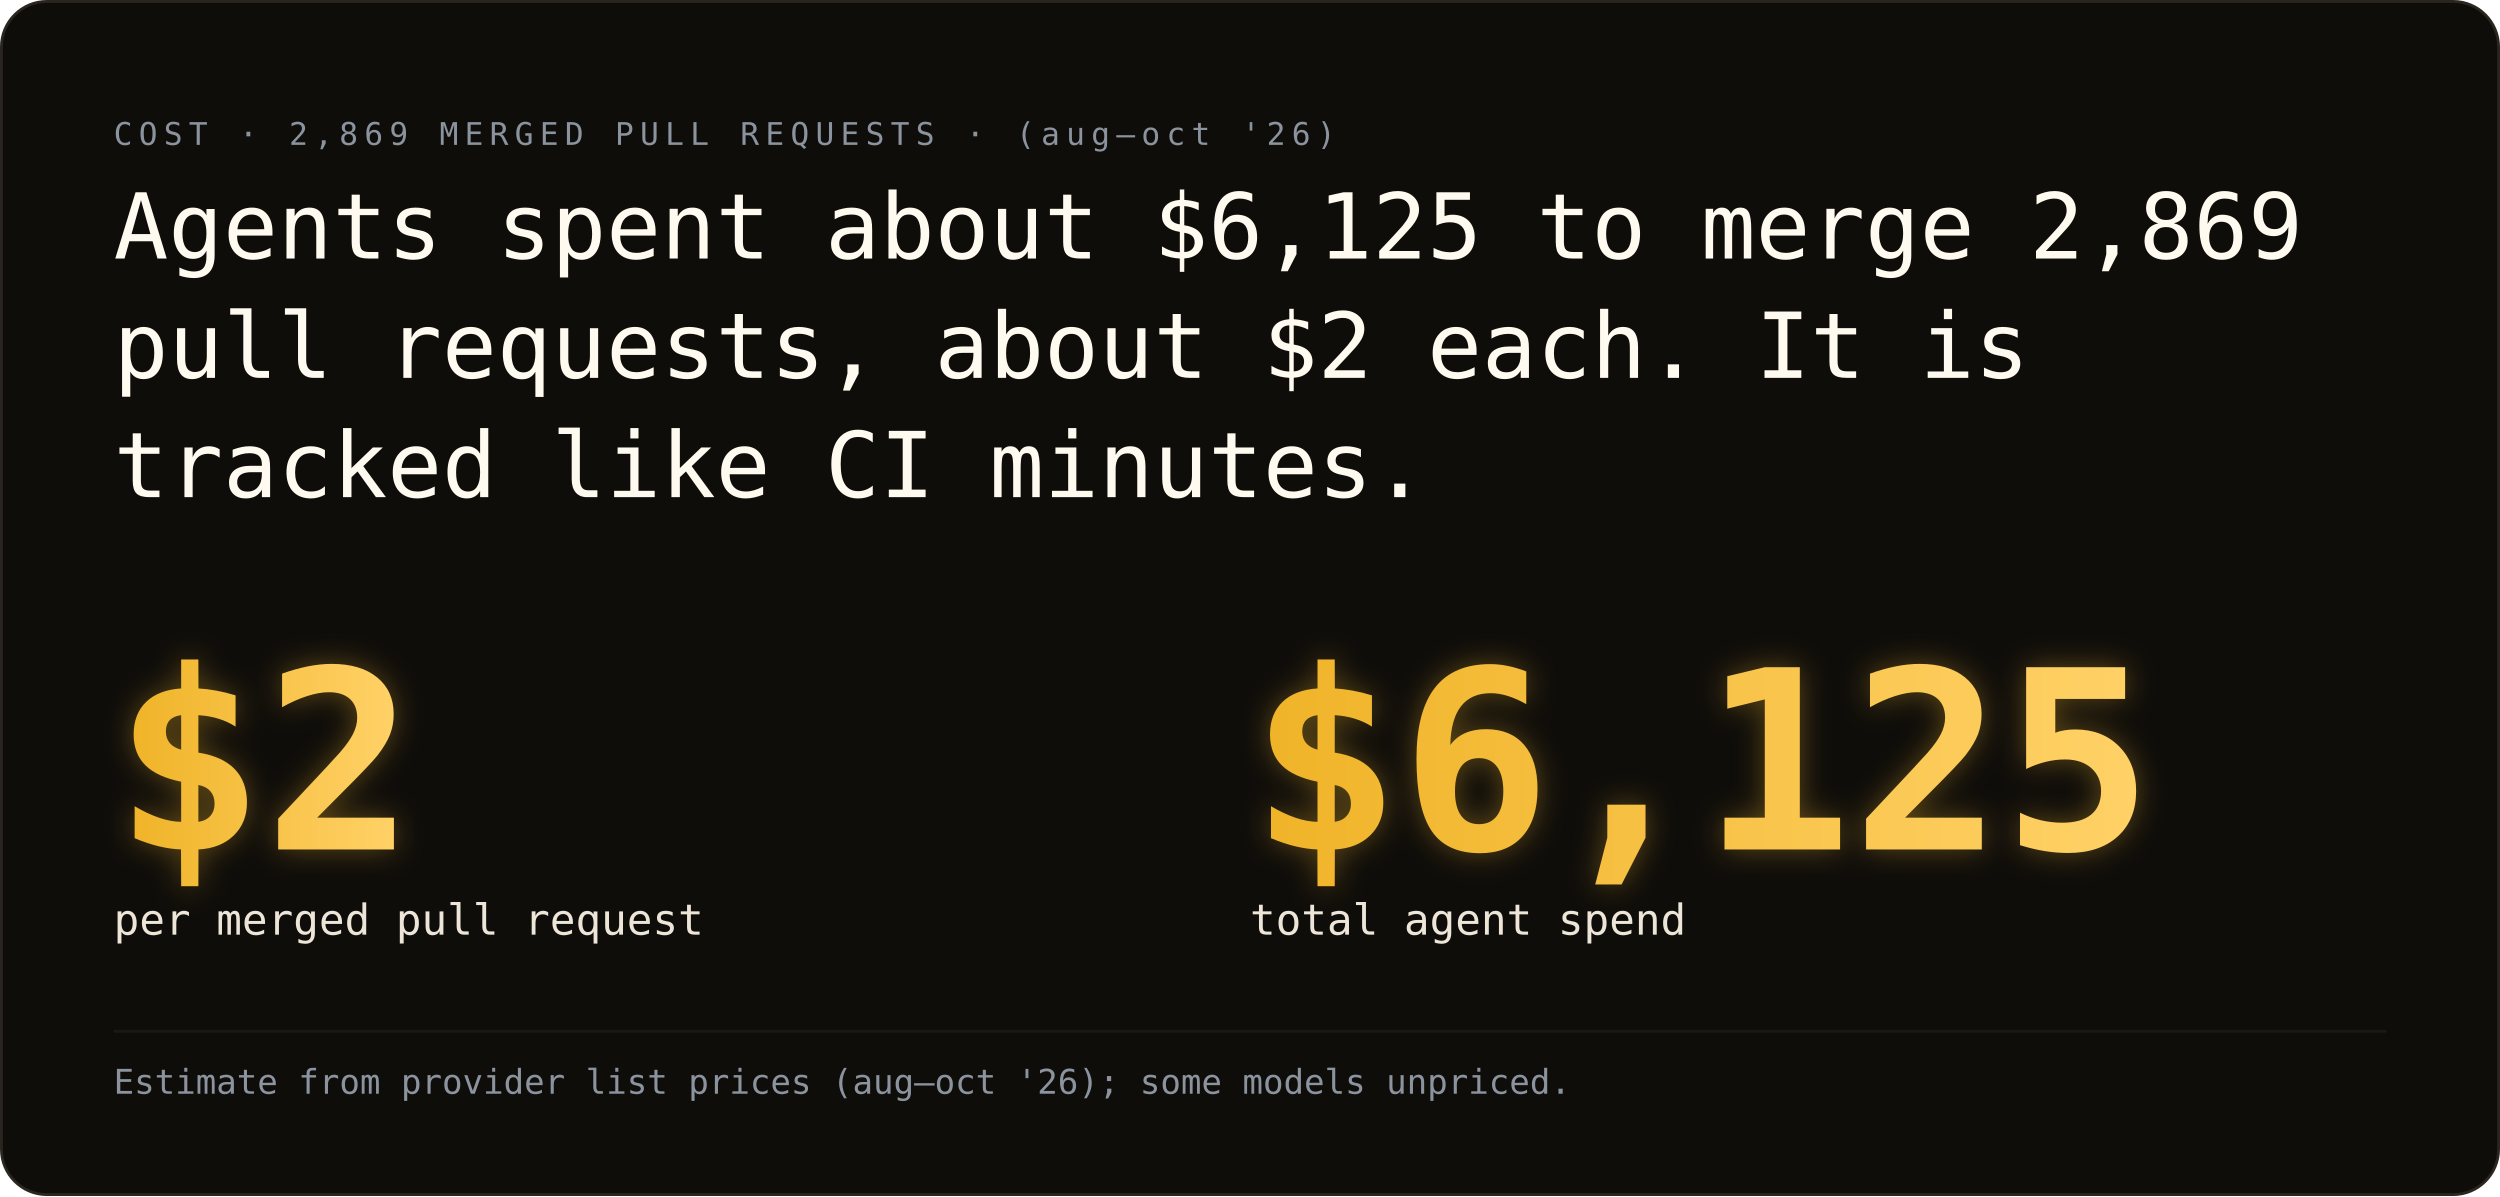
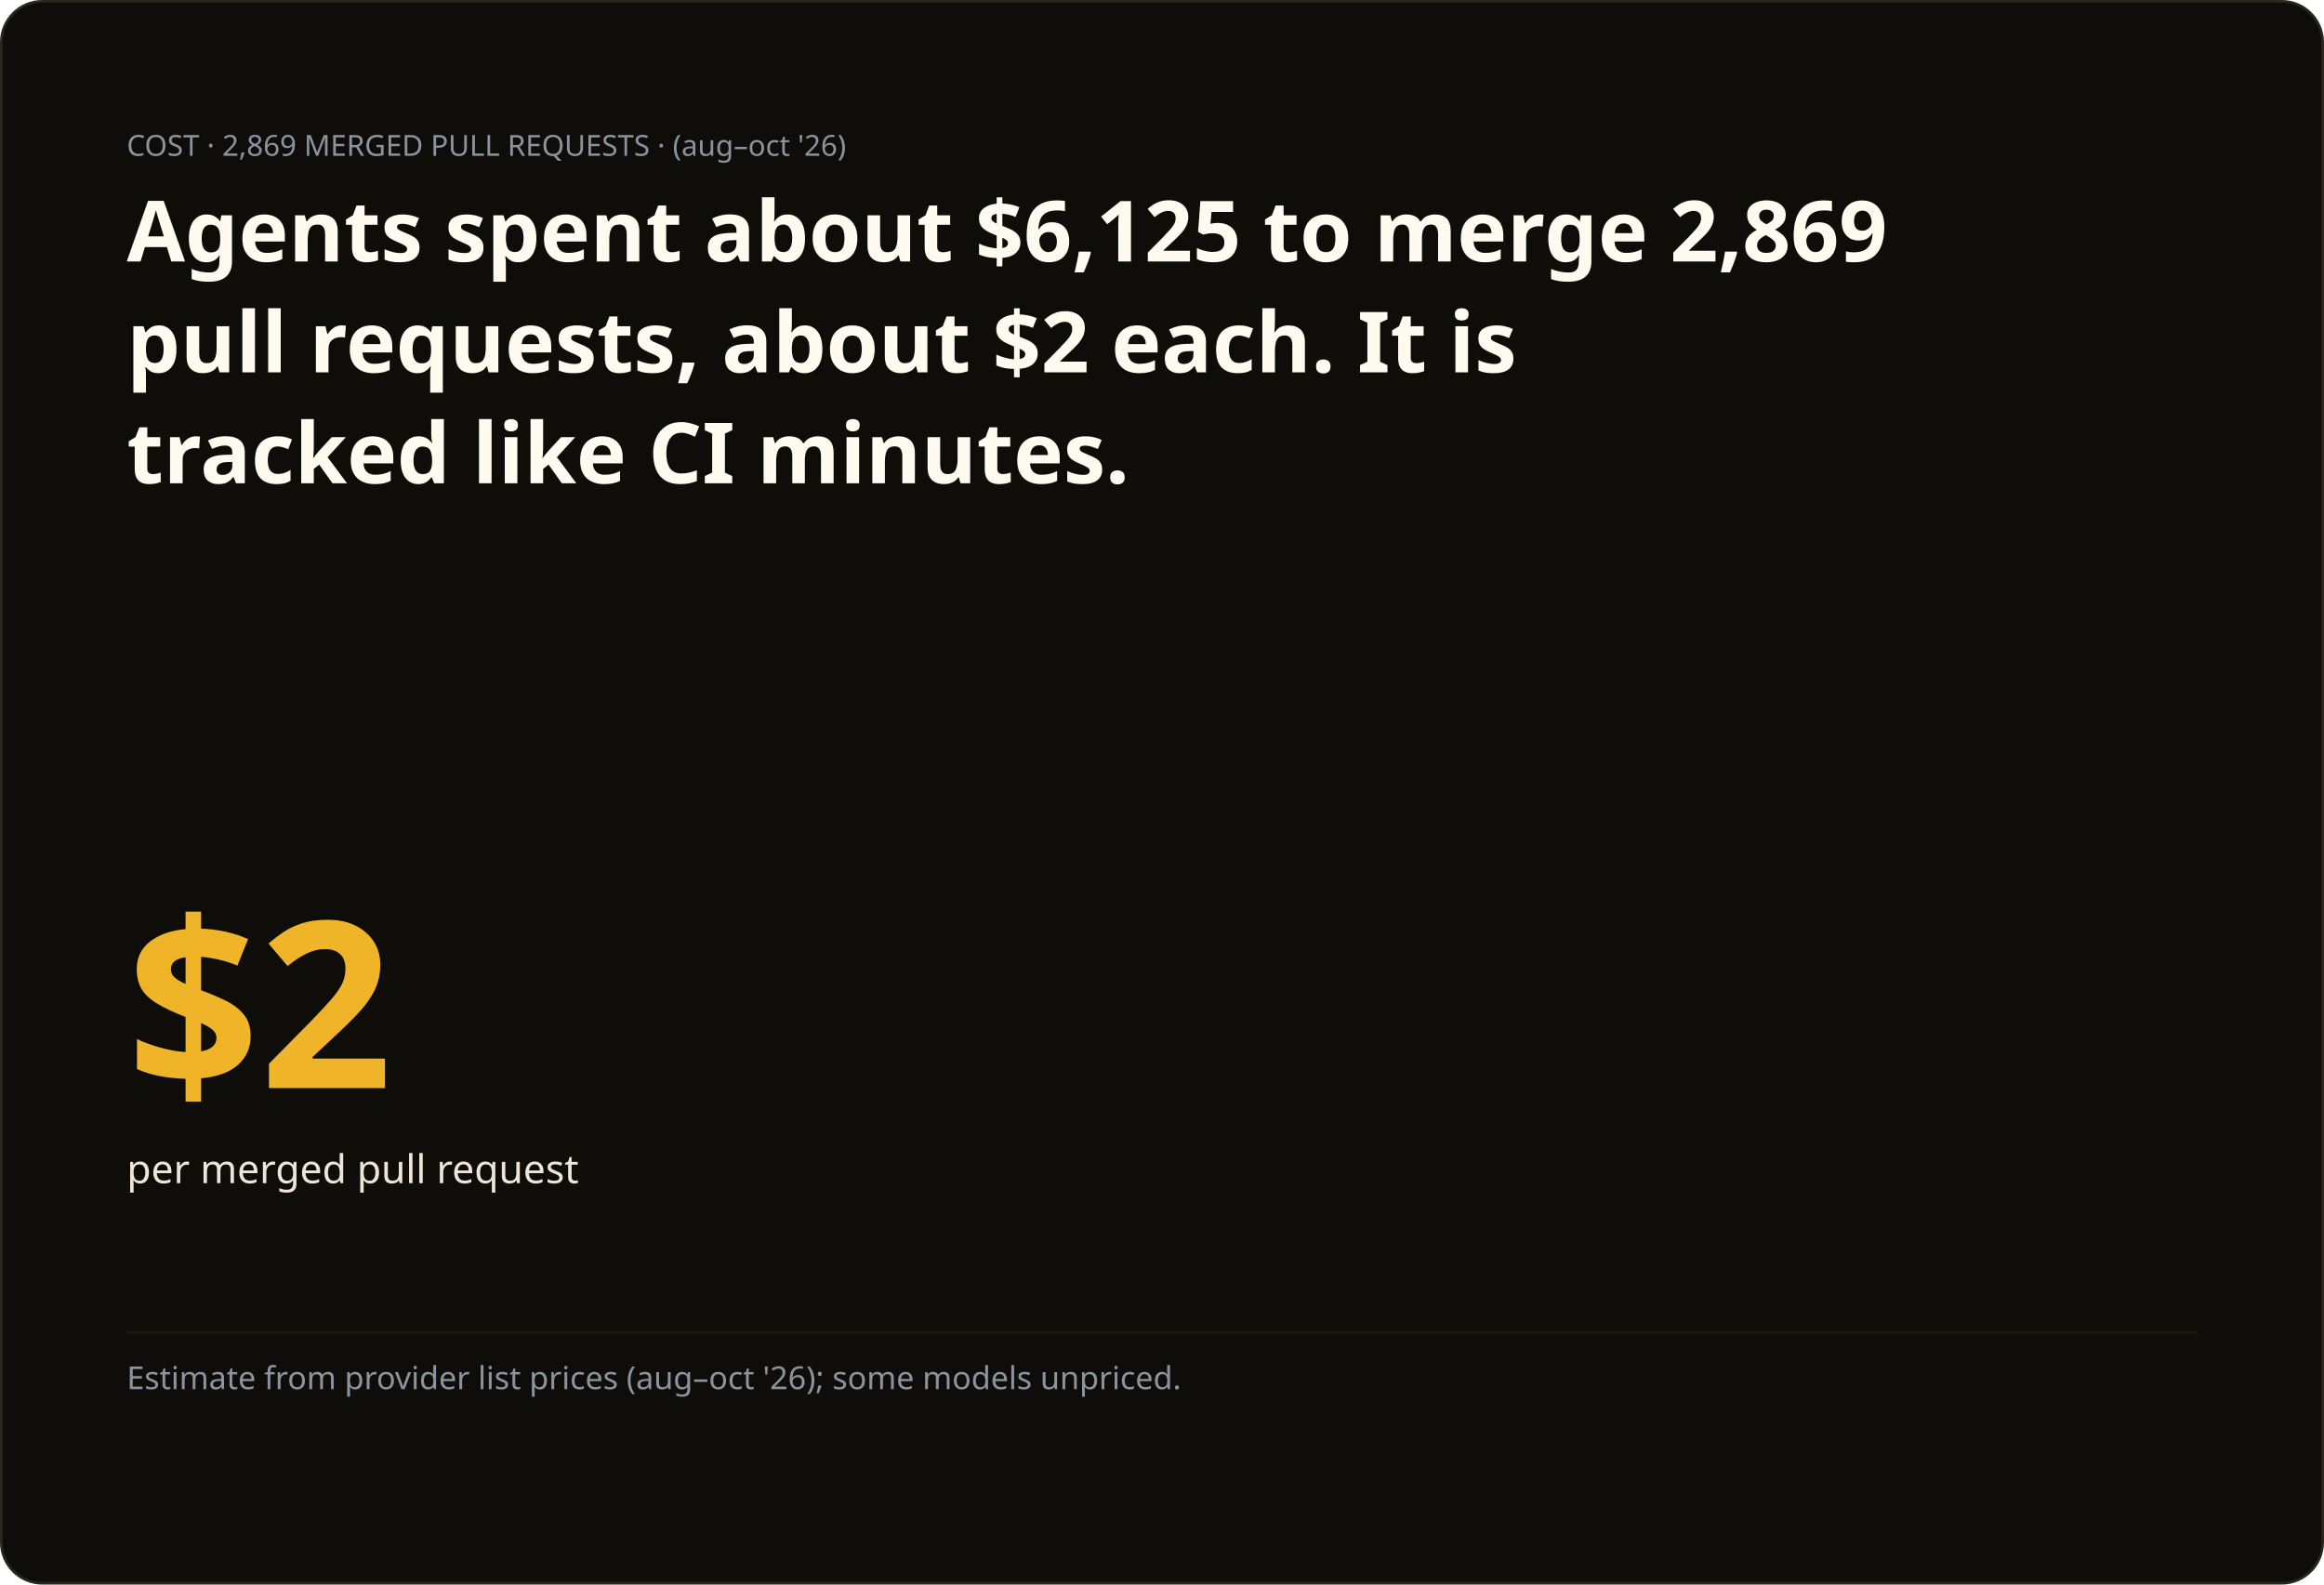
- <svg xmlns="http://www.w3.org/2000/svg" width="1760" height="842" viewBox="0 0 880 421" role="img" aria-label="about $2 of agent spend per merged pull request" font-family="'IBM Plex Mono', 'JetBrains Mono', ui-monospace, SFMono-Regular, Menlo, Consolas, monospace">
-   <defs>
-     <linearGradient id="amber" x1="0" y1="0" x2="1" y2="0">
-       <stop offset="0" stop-color="#f0b429" />
-       <stop offset="1" stop-color="#ffd166" />
-     </linearGradient>
-     <filter id="glow" x="-20%" y="-40%" width="140%" height="180%">
-       <feGaussianBlur stdDeviation="5" />
-     </filter>
-   </defs>
-   <rect x="0.5" y="0.5" width="879" height="420" rx="16" fill="#0f0d0a" stroke="#2a251f" />
-   <text x="40" y="51" fill="#8b949e" font-size="11" font-weight="500" letter-spacing="2.2">COST · 2,869 MERGED PULL REQUESTS · (aug–oct '26)</text>
-   <text x="40" y="91" fill="#fffaf0" font-size="32">Agents spent about $6,125 to merge 2,869</text>
-   <text x="40" y="133" fill="#fffaf0" font-size="32">pull requests, about $2 each. It is</text>
-   <text x="40" y="175" fill="#fffaf0" font-size="32">tracked like CI minutes.</text>
-   <text x="40" y="299" fill="#f0b429" font-size="88" font-weight="700" filter="url(#glow)" opacity="0.35">$2</text>
-   <text x="40" y="299" fill="url(#amber)" font-size="88" font-weight="700">$2</text>
-   <text x="40" y="329" fill="#ece5d8" font-size="15">per merged pull request</text>
-   <text x="440" y="299" fill="#f0b429" font-size="88" font-weight="700" filter="url(#glow)" opacity="0.35">$6,125</text>
-   <text x="440" y="299" fill="url(#amber)" font-size="88" font-weight="700">$6,125</text>
-   <text x="440" y="329" fill="#ece5d8" font-size="15">total agent spend</text>
-   <line x1="40" y1="363" x2="840" y2="363" stroke="#1c1814" />
-   <text x="40" y="385" fill="#8b949e" font-size="12">Estimate from provider list prices (aug–oct '26); some models unpriced.</text>
+ <svg xmlns="http://www.w3.org/2000/svg" width="1760" height="1200" viewBox="0 0 880 600" role="img" aria-label="about $2 of agent spend per merged pull request" font-family="IBM Plex Mono">
+   <rect x="0" y="0" width="880" height="600" rx="16" fill="#2a251f" />
+   <rect x="1" y="1" width="878" height="598" rx="15" fill="#0f0d0a" />
+   <text x="48" y="59" fill="#8b949e" font-size="11">COST · 2,869 MERGED PULL REQUESTS · (aug–oct '26)</text>
+   <text x="48" y="99" fill="#fffaf0" font-size="32" font-weight="700">Agents spent about $6,125 to merge 2,869</text>
+   <text x="48" y="141" fill="#fffaf0" font-size="32" font-weight="700">pull requests, about $2 each. It is</text>
+   <text x="48" y="183" fill="#fffaf0" font-size="32" font-weight="700">tracked like CI minutes.</text>
+   <text x="48" y="412" fill="#f0b429" font-size="88" font-weight="700">$2</text>
+   <text x="48" y="448" fill="#ece5d8" font-size="15">per merged pull request</text>
+   <rect x="48" y="504" width="784" height="1" rx="0" fill="#1c1814" />
+   <text x="48" y="526" fill="#8b949e" font-size="12">Estimate from provider list prices (aug–oct '26); some models unpriced.</text>
</svg>
